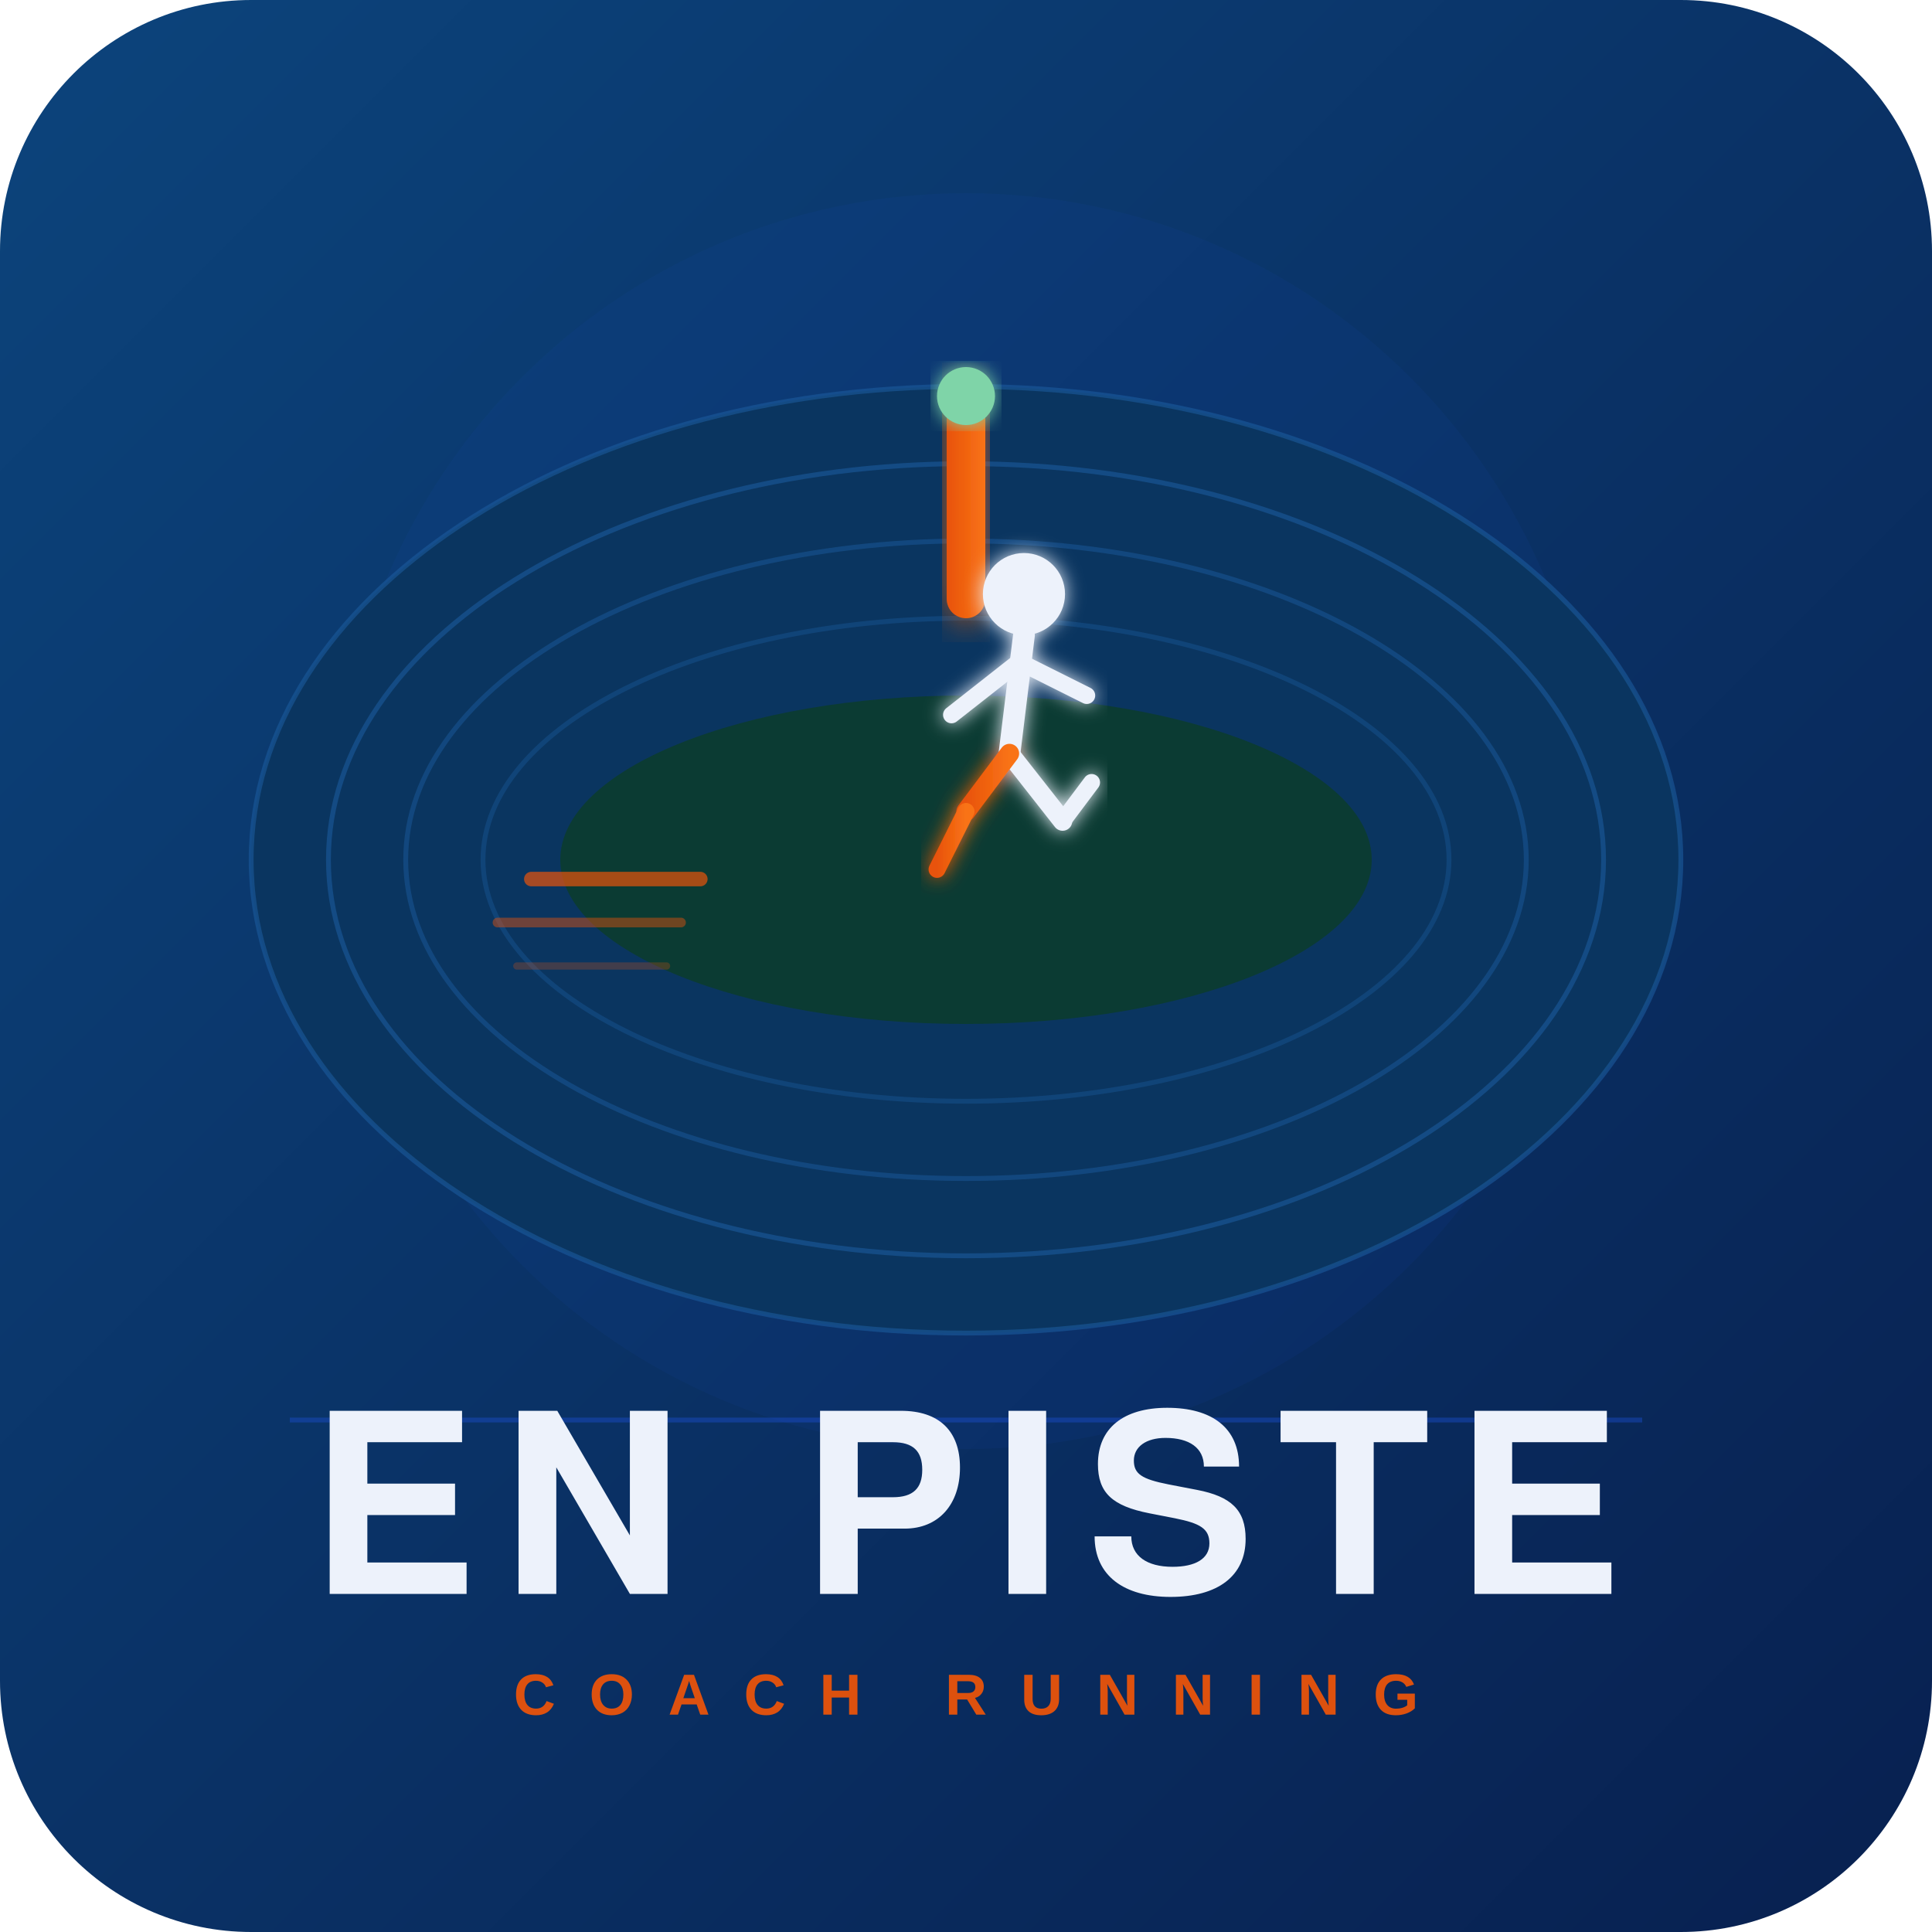
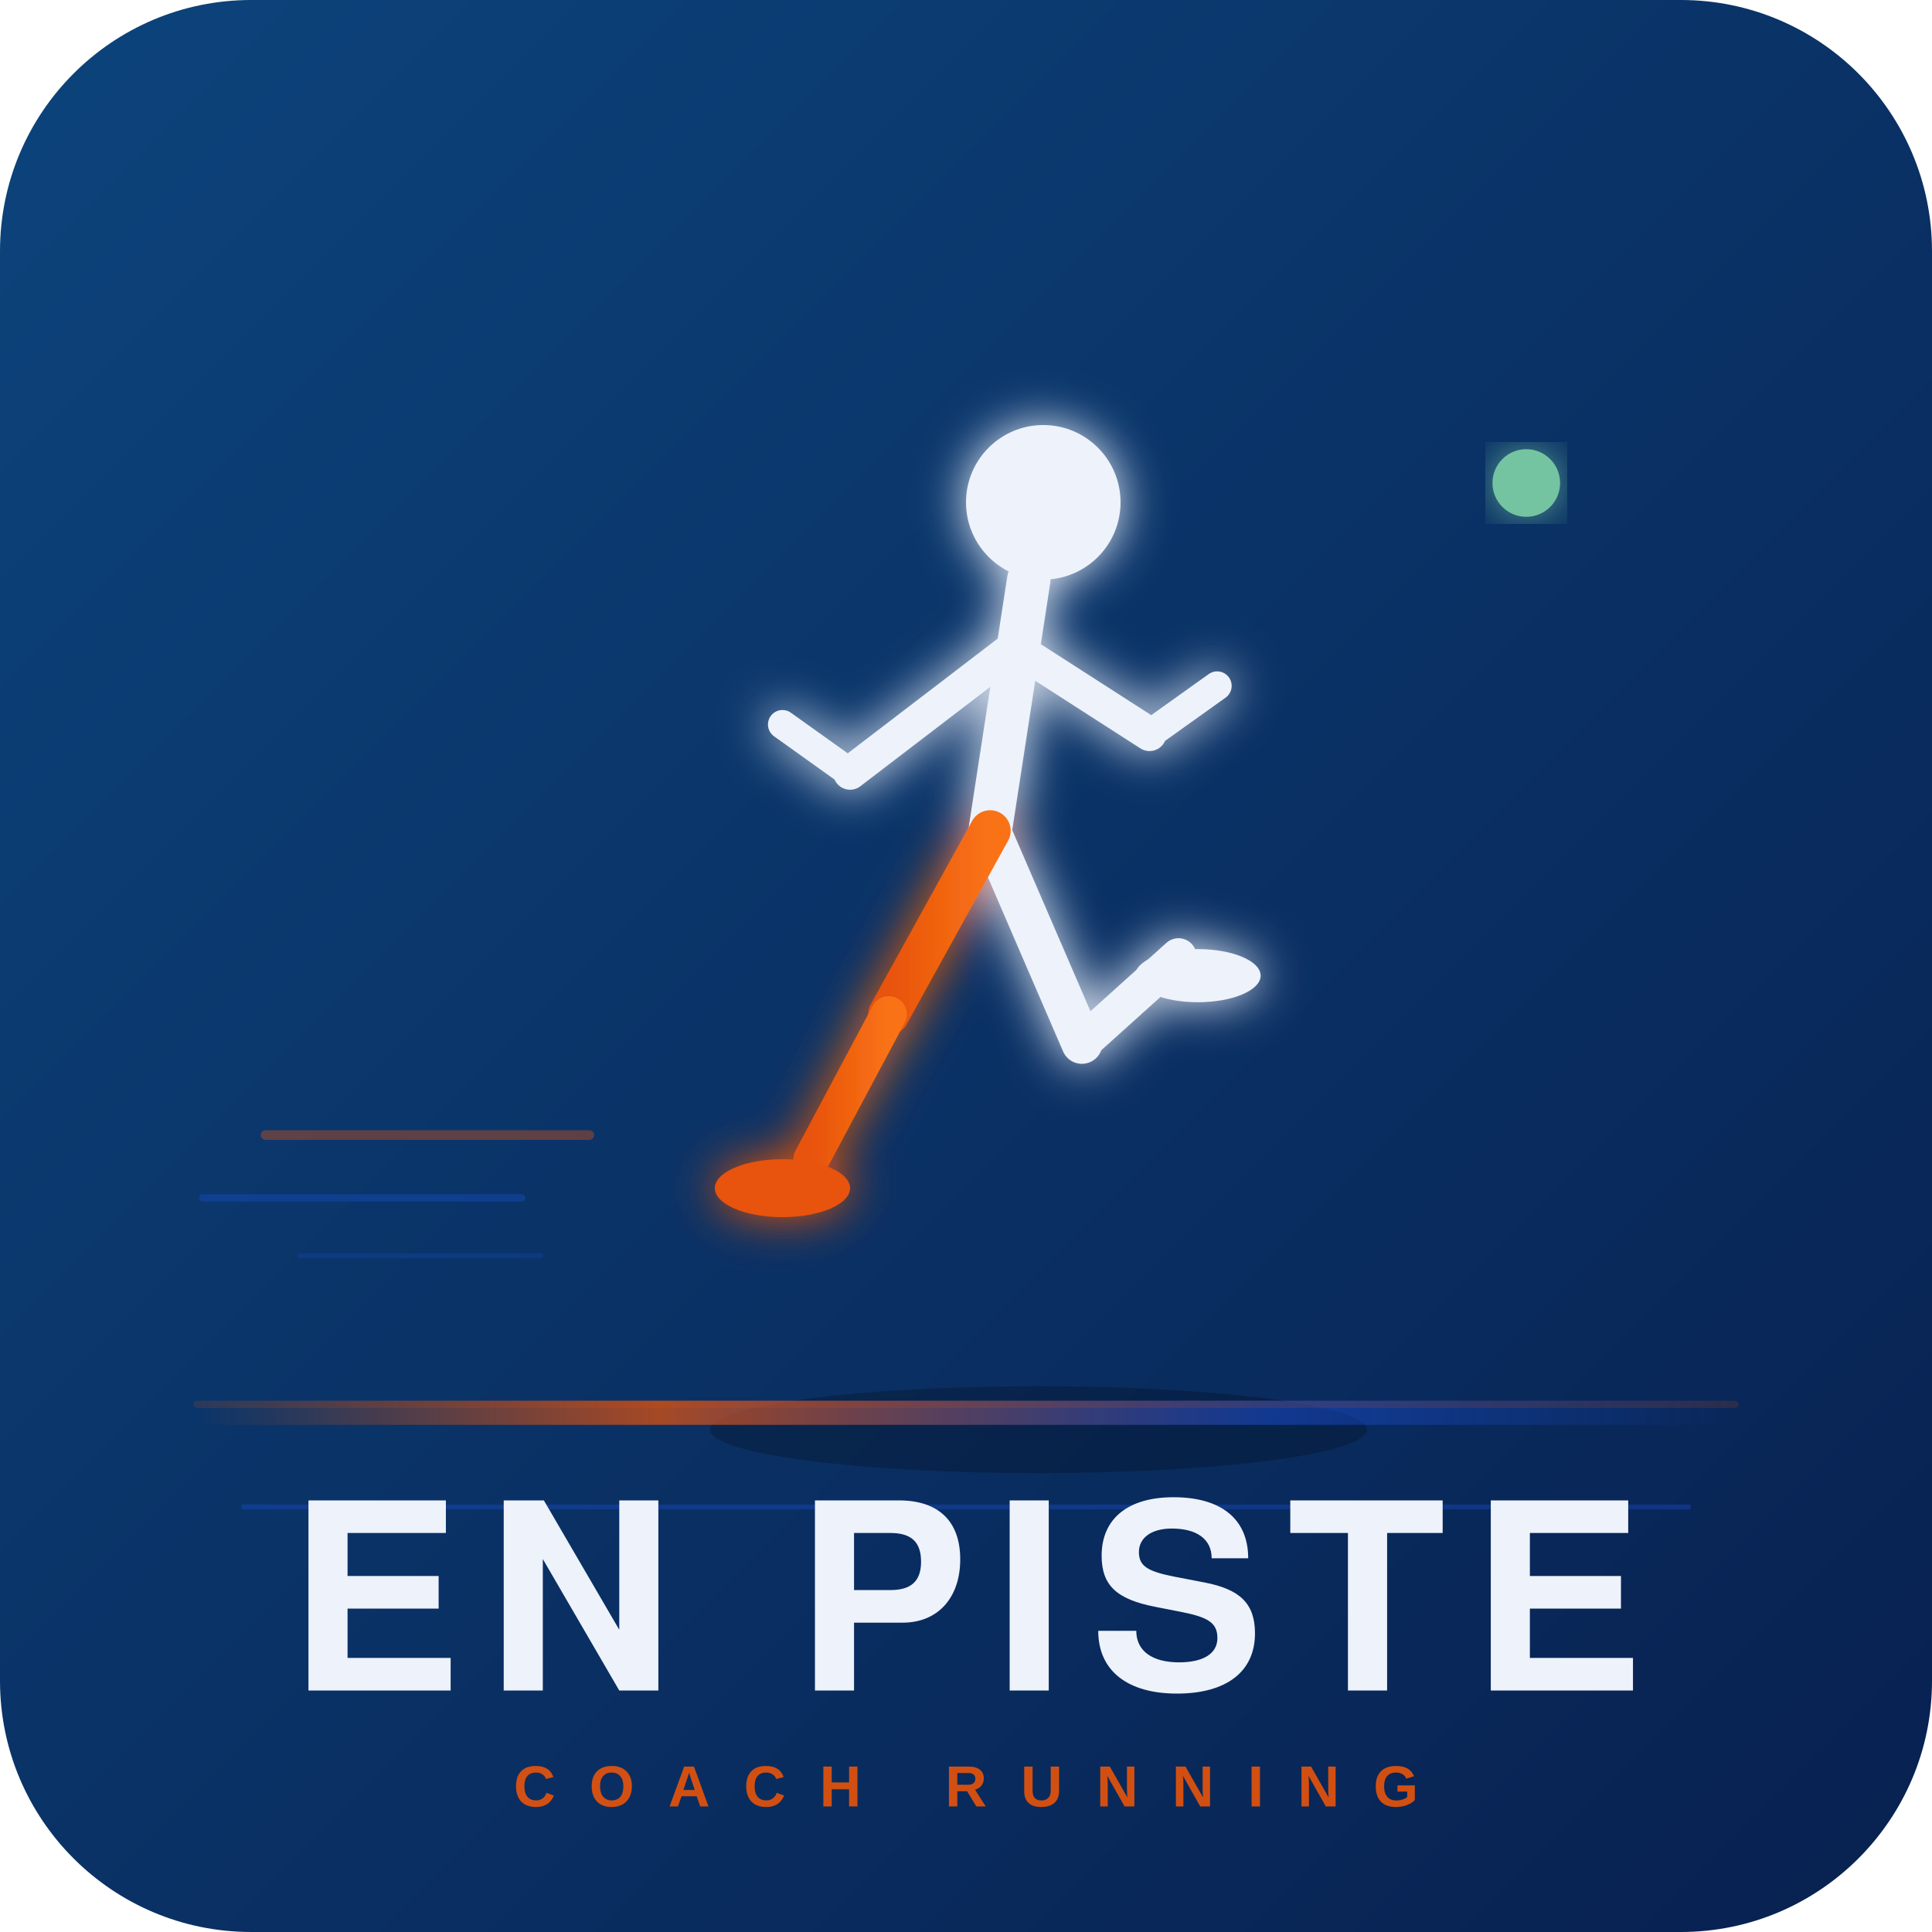
<svg xmlns="http://www.w3.org/2000/svg" viewBox="0 0 400 400" width="400" height="400">
  <defs>
    <linearGradient id="bgGrad" x1="0%" y1="0%" x2="100%" y2="100%">
      <stop offset="0%" style="stop-color:#0C447C" />
      <stop offset="100%" style="stop-color:#082050" />
    </linearGradient>
    <linearGradient id="orangeGrad" x1="0%" y1="0%" x2="100%" y2="0%">
      <stop offset="0%" style="stop-color:#E8530A" />
      <stop offset="100%" style="stop-color:#F97316" />
    </linearGradient>
-     <linearGradient id="blueGrad" x1="0%" y1="0%" x2="100%" y2="100%">
-       <stop offset="0%" style="stop-color:#1B4FD8" />
-       <stop offset="100%" style="stop-color:#2563EB" />
+     <linearGradient id="groundGrad" x1="0%" y1="0%" x2="100%" y2="0%">
+       <stop offset="0%" style="stop-color:#E8530A" stop-opacity="0" />
+       <stop offset="30%" style="stop-color:#E8530A" stop-opacity="0.7" />
+       <stop offset="70%" style="stop-color:#1B4FD8" stop-opacity="0.5" />
+       <stop offset="100%" style="stop-color:#1B4FD8" stop-opacity="0" />
    </linearGradient>
    <filter id="softGlow">
-       <feGaussianBlur stdDeviation="4" result="blur" />
+       <feGaussianBlur stdDeviation="5" result="blur" />
      <feMerge>
        <feMergeNode in="blur" />
        <feMergeNode in="SourceGraphic" />
      </feMerge>
    </filter>
-     <filter id="subtleGlow">
-       <feGaussianBlur stdDeviation="2" result="blur" />
+     <filter id="speedGlow">
+       <feGaussianBlur stdDeviation="3" result="blur" />
      <feMerge>
        <feMergeNode in="blur" />
        <feMergeNode in="SourceGraphic" />
      </feMerge>
    </filter>
  </defs>
  <rect width="400" height="400" rx="52" fill="url(#bgGrad)" />
-   <circle cx="200" cy="170" r="130" fill="#1B4FD8" opacity="0.07" />
-   <ellipse cx="200" cy="178" rx="148" ry="98" fill="#0a3560" />
-   <ellipse cx="200" cy="178" rx="148" ry="98" fill="none" stroke="#1a5a9c" stroke-width="1" opacity="0.6" />
-   <ellipse cx="200" cy="178" rx="132" ry="82" fill="none" stroke="#1a5a9c" stroke-width="1" opacity="0.6" />
-   <ellipse cx="200" cy="178" rx="116" ry="66" fill="none" stroke="#1a5a9c" stroke-width="1" opacity="0.5" />
-   <ellipse cx="200" cy="178" rx="100" ry="50" fill="none" stroke="#1a5a9c" stroke-width="1" opacity="0.4" />
-   <ellipse cx="200" cy="178" rx="84" ry="34" fill="#0b3d20" opacity="0.7" />
-   <rect x="196" y="80" width="8" height="48" rx="4" fill="url(#orangeGrad)" filter="url(#softGlow)" />
-   <g transform="translate(192, 118)" filter="url(#subtleGlow)">
-     <circle cx="20" cy="5" r="8.5" fill="#EDF2FB" />
-     <line x1="20" y1="13.5" x2="17" y2="38" stroke="#EDF2FB" stroke-width="4.5" stroke-linecap="round" />
-     <line x1="19" y1="19" x2="5" y2="30" stroke="#EDF2FB" stroke-width="3.5" stroke-linecap="round" />
-     <line x1="19" y1="19" x2="33" y2="26" stroke="#EDF2FB" stroke-width="3.5" stroke-linecap="round" />
-     <line x1="17" y1="38" x2="28" y2="52" stroke="#EDF2FB" stroke-width="4" stroke-linecap="round" />
-     <line x1="28" y1="52" x2="34" y2="44" stroke="#EDF2FB" stroke-width="3.5" stroke-linecap="round" />
-     <line x1="17" y1="38" x2="8" y2="50" stroke="url(#orangeGrad)" stroke-width="4" stroke-linecap="round" />
-     <line x1="8" y1="50" x2="2" y2="62" stroke="url(#orangeGrad)" stroke-width="3.5" stroke-linecap="round" />
+   <ellipse cx="210" cy="210" r="110" fill="#1B4FD8" opacity="0.06" />
+   <ellipse cx="215" cy="296" rx="68" ry="9" fill="#000" opacity="0.22" />
+   <rect x="40" y="290" width="320" height="5" rx="2.5" fill="url(#groundGrad)" />
+   <rect x="40" y="290" width="320" height="1.5" rx="1" fill="#E8530A" opacity="0.15" />
+   <line x1="48" y1="205" x2="128" y2="205" stroke="#E8530A" stroke-width="4" stroke-linecap="round" opacity="0.85" filter="url(#speedGlow)" />
+   <line x1="32" y1="220" x2="118" y2="220" stroke="#E8530A" stroke-width="2.8" stroke-linecap="round" opacity="0.6" filter="url(#speedGlow)" />
+   <line x1="55" y1="235" x2="122" y2="235" stroke="#E8530A" stroke-width="2" stroke-linecap="round" opacity="0.38" />
+   <line x1="42" y1="248" x2="108" y2="248" stroke="#1B4FD8" stroke-width="1.5" stroke-linecap="round" opacity="0.35" />
+   <line x1="62" y1="260" x2="112" y2="260" stroke="#1B4FD8" stroke-width="1" stroke-linecap="round" opacity="0.22" />
+   <g transform="translate(148, 92)" filter="url(#softGlow)">
+     <circle cx="68" cy="12" r="16" fill="#EDF2FB" />
+     <line x1="65" y1="28" x2="57" y2="80" stroke="#EDF2FB" stroke-width="9" stroke-linecap="round" />
+     <line x1="62" y1="42" x2="28" y2="68" stroke="#EDF2FB" stroke-width="7" stroke-linecap="round" />
+     <line x1="28" y1="68" x2="14" y2="58" stroke="#EDF2FB" stroke-width="6" stroke-linecap="round" />
+     <line x1="62" y1="42" x2="90" y2="60" stroke="#EDF2FB" stroke-width="7" stroke-linecap="round" />
+     <line x1="90" y1="60" x2="104" y2="50" stroke="#EDF2FB" stroke-width="6" stroke-linecap="round" />
+     <line x1="57" y1="80" x2="76" y2="124" stroke="#EDF2FB" stroke-width="8.5" stroke-linecap="round" />
+     <line x1="76" y1="124" x2="96" y2="106" stroke="#EDF2FB" stroke-width="7.5" stroke-linecap="round" />
+     <line x1="57" y1="80" x2="36" y2="118" stroke="url(#orangeGrad)" stroke-width="8.5" stroke-linecap="round" />
+     <line x1="36" y1="118" x2="20" y2="148" stroke="url(#orangeGrad)" stroke-width="7.5" stroke-linecap="round" />
+     <ellipse cx="14" cy="154" rx="14" ry="6" fill="#E8530A" />
+     <ellipse cx="100" cy="110" rx="13" ry="5.5" fill="#EDF2FB" />
  </g>
-   <line x1="110" y1="182" x2="145" y2="182" stroke="#E8530A" stroke-width="3" stroke-linecap="round" opacity="0.7" />
-   <line x1="103" y1="191" x2="141" y2="191" stroke="#E8530A" stroke-width="2" stroke-linecap="round" opacity="0.45" />
-   <line x1="107" y1="200" x2="138" y2="200" stroke="#E8530A" stroke-width="1.5" stroke-linecap="round" opacity="0.25" />
-   <circle cx="200" cy="82" r="6" fill="#7FD4A8" filter="url(#subtleGlow)" />
-   <line x1="60" y1="294" x2="340" y2="294" stroke="#1B4FD8" stroke-width="1" opacity="0.4" />
-   <text x="200" y="330" font-family="'Arial Black', 'Helvetica Neue', sans-serif" font-size="52" font-weight="900" fill="#EDF2FB" text-anchor="middle" letter-spacing="5">EN PISTE</text>
-   <text x="200" y="355" font-family="'Arial', 'Helvetica Neue', sans-serif" font-size="12" font-weight="600" fill="#E8530A" text-anchor="middle" letter-spacing="7" opacity="0.95">COACH RUNNING</text>
+   <circle cx="316" cy="100" r="7" fill="#7FD4A8" opacity="0.9" filter="url(#softGlow)" />
+   <line x1="50" y1="312" x2="350" y2="312" stroke="#1B4FD8" stroke-width="1" opacity="0.35" />
+   <text x="200" y="350" font-family="'Arial Black', 'Helvetica Neue', sans-serif" font-size="54" font-weight="900" fill="#EDF2FB" text-anchor="middle" letter-spacing="5">EN PISTE</text>
+   <text x="200" y="374" font-family="'Arial', 'Helvetica Neue', sans-serif" font-size="12" font-weight="700" fill="#E8530A" text-anchor="middle" letter-spacing="7" opacity="0.9">COACH RUNNING</text>
</svg>
